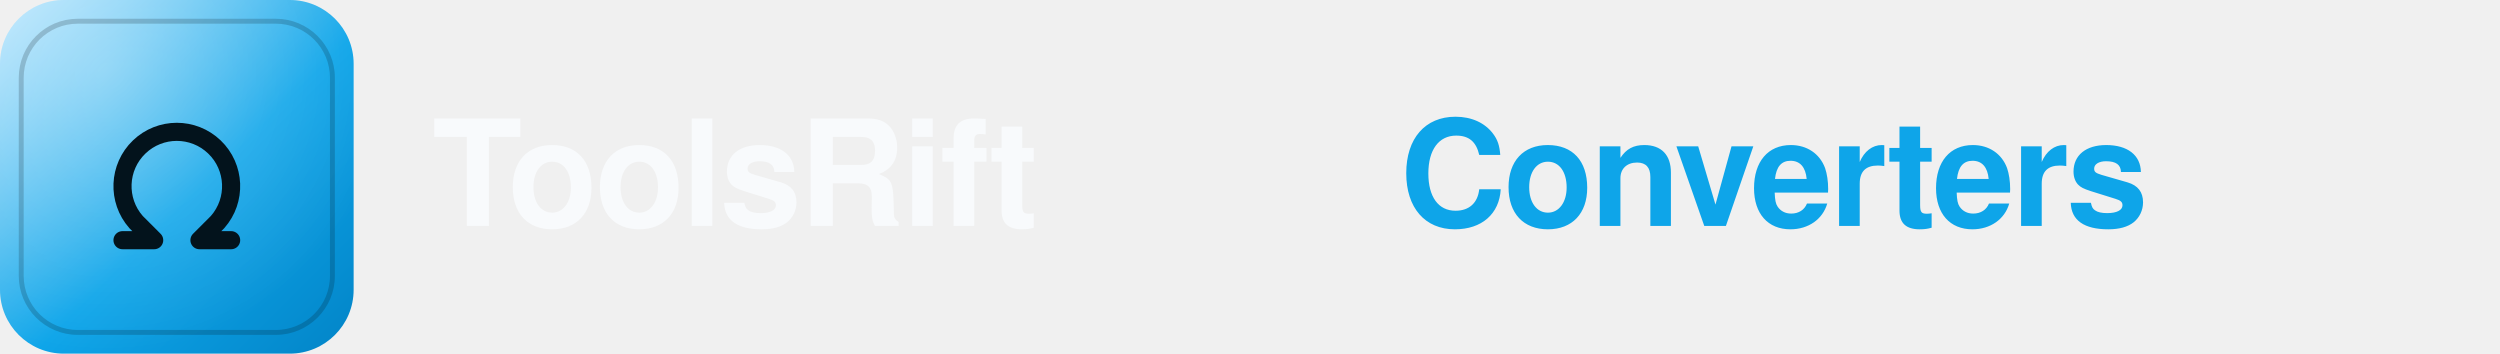
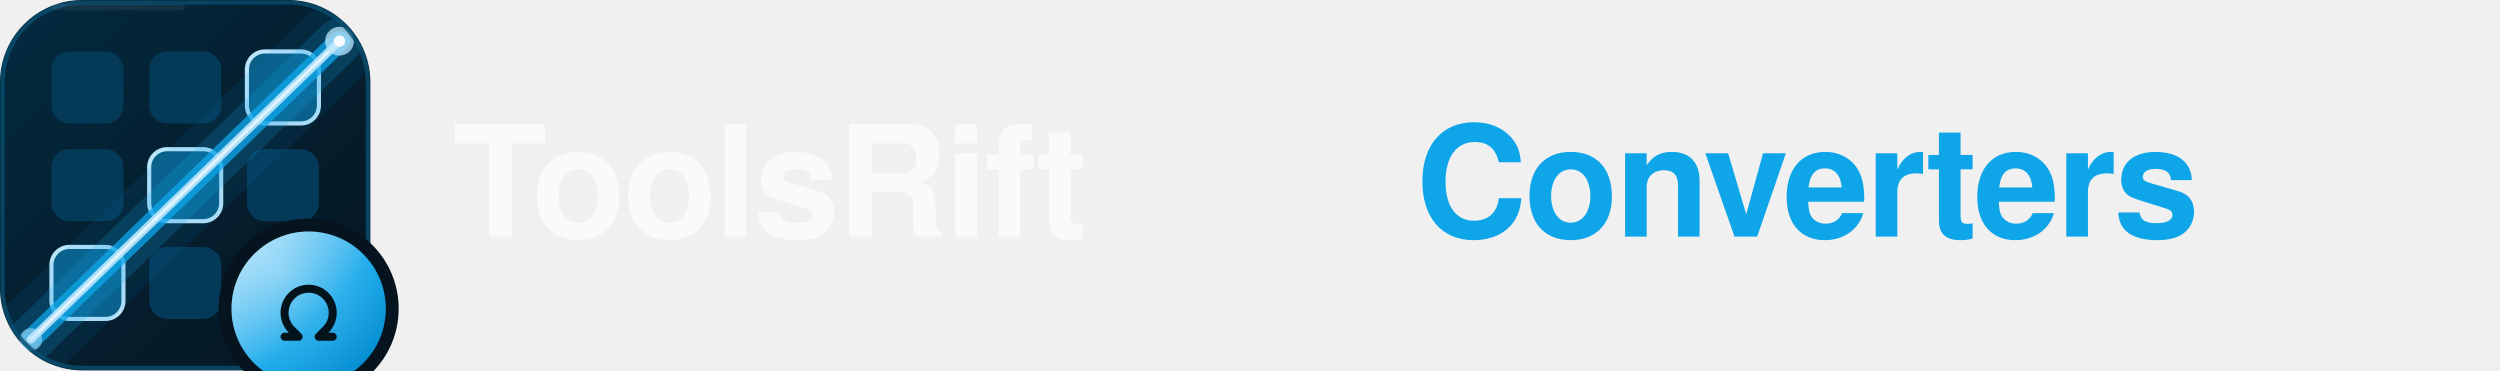
- <svg xmlns="http://www.w3.org/2000/svg" viewBox="0 0 509 72" width="509" height="72" role="img" aria-label="ToolsRift Converters">
+ <svg xmlns="http://www.w3.org/2000/svg" viewBox="0 0 486 72" width="486" height="72" role="img" aria-label="ToolsRift Converters">
  <g>
    <defs>
-       <linearGradient id="l-g" x1="0" y1="0" x2="1" y2="1">
+       <linearGradient id="l-bg" x1="0" y1="0" x2="1" y2="1">
+         <stop offset="0" stop-color="#042a40" />
+         <stop offset="1" stop-color="#05141f" />
+       </linearGradient>
+       <linearGradient id="l-cg" x1="0" y1="0" x2="1" y2="1">
        <stop offset="0" stop-color="#BAE6FD" />
        <stop offset="0.55" stop-color="#0EA5E9" />
        <stop offset="1" stop-color="#0284C7" />
      </linearGradient>
-       <radialGradient id="l-hl" cx="0.3" cy="0.2" r="0.8">
-         <stop offset="0" stop-color="#fff" stop-opacity="0.28" />
+       <radialGradient id="l-hl" cx="0.3" cy="0.25" r="0.8">
+         <stop offset="0" stop-color="#fff" stop-opacity="0.3" />
        <stop offset="1" stop-color="#fff" stop-opacity="0" />
      </radialGradient>
      <clipPath id="l-c">
-         <rect width="72" height="72" rx="13.0" />
+         <rect width="72.00" height="72.00" rx="16.00" />
      </clipPath>
    </defs>
+     <rect width="72.00" height="72.00" rx="16.00" fill="url(#l-bg)" />
    <g clip-path="url(#l-c)">
-       <rect width="72" height="72" fill="url(#l-g)" />
-       <rect width="72" height="72" fill="url(#l-hl)" />
-       <rect x="4.32" y="4.32" width="63.36" height="63.36" rx="11.52" fill="none" stroke="#04080D" stroke-opacity="0.18" stroke-width="1" />
+       <rect x="10.00" y="10.00" width="14.00" height="14.00" rx="3.50" fill="#043957" />
+       <rect x="29.00" y="10.00" width="14.00" height="14.00" rx="3.50" fill="#043957" />
+       <rect x="48.00" y="10.00" width="14.00" height="14.00" rx="3.50" fill="#043957" />
+       <rect x="10.00" y="29.00" width="14.00" height="14.00" rx="3.50" fill="#043957" />
+       <rect x="29.00" y="29.00" width="14.00" height="14.00" rx="3.50" fill="#043957" />
+       <rect x="48.00" y="29.00" width="14.00" height="14.00" rx="3.50" fill="#043957" />
+       <rect x="10.00" y="48.00" width="14.00" height="14.00" rx="3.50" fill="#043957" />
+       <rect x="29.00" y="48.00" width="14.00" height="14.00" rx="3.50" fill="#043957" />
+       <rect x="48.00" y="48.00" width="14.00" height="14.00" rx="3.50" fill="#043957" />
+       <rect x="48.00" y="10.00" width="14.00" height="14.00" rx="3.50" fill="#0a5e86" stroke="#BAE6FD" stroke-width="0.80" />
+       <rect x="29.00" y="29.00" width="14.00" height="14.00" rx="3.50" fill="#0a5e86" stroke="#BAE6FD" stroke-width="0.80" />
+       <rect x="10.00" y="48.00" width="14.00" height="14.00" rx="3.50" fill="#0a5e86" stroke="#BAE6FD" stroke-width="0.80" />
+       <g class="tr-rift">
+         <line x1="66.00" y1="8.00" x2="6.00" y2="66.00" stroke="#0284C7" stroke-width="16.00" stroke-linecap="round" opacity="0.1" />
+         <line x1="66.00" y1="8.00" x2="6.00" y2="66.00" stroke="#0EA5E9" stroke-width="9.00" stroke-linecap="round" opacity="0.18" />
+         <line x1="66.00" y1="8.00" x2="6.00" y2="66.00" stroke="#0EA5E9" stroke-width="4.00" stroke-linecap="round" opacity="0.75" />
+         <line x1="66.00" y1="8.00" x2="6.00" y2="66.00" stroke="#BAE6FD" stroke-width="1.60" stroke-linecap="round" opacity="0.9" />
+         <line x1="66.00" y1="8.00" x2="6.00" y2="66.00" stroke="#FFFFFF" stroke-width="0.60" stroke-linecap="round" opacity="0.65" />
+       </g>
+       <circle cx="66.00" cy="8.00" r="2.80" fill="#BAE6FD" opacity="0.75" />
+       <circle cx="66.00" cy="8.00" r="1.10" fill="#fff" opacity="0.9" />
+       <circle cx="6.00" cy="66.00" r="2.20" fill="#BAE6FD" opacity="0.5" />
    </g>
-     <g transform="translate(12.96 12.96) scale(0.4608)" color="#03131C">
+     <rect x="0.50" y="0.50" width="71.00" height="71.00" rx="15.50" fill="none" stroke="#094e6f" stroke-width="0.80" opacity="0.8" />
+     <rect x="10.00" y="0.80" width="26.00" height="1.20" rx="0.60" fill="#fff" opacity="0.06" />
+     <circle cx="60.00" cy="60.00" r="17.50" fill="#05141f" />
+     <circle cx="60.00" cy="60.00" r="15.00" fill="url(#l-cg)" />
+     <circle cx="60.00" cy="60.00" r="15.00" fill="url(#l-hl)" />
+     <g transform="translate(50.25 50.25) scale(0.195)" color="#03131C">
      <path d="M26 78h14l-8-8a24 24 0 1 1 36 0l-8 8h14" fill="none" stroke="currentColor" stroke-width="8" stroke-linecap="round" stroke-linejoin="round" />
    </g>
  </g>
  <text x="88" y="46" font-family="Sora, 'Segoe UI', system-ui, -apple-system, Helvetica, Arial, sans-serif" font-weight="800" font-size="30" letter-spacing="-0.6" fill="#F8FAFC">ToolsRift</text>
-   <text x="285" y="46" font-family="Sora, 'Segoe UI', system-ui, -apple-system, Helvetica, Arial, sans-serif" font-weight="800" font-size="30" letter-spacing="-0.6" fill="#0EA5E9">Converters</text>
+   <text x="275.2" y="46" font-family="Sora, 'Segoe UI', system-ui, -apple-system, Helvetica, Arial, sans-serif" font-weight="800" font-size="30" letter-spacing="-0.6" fill="#0EA5E9">Converters</text>
</svg>
